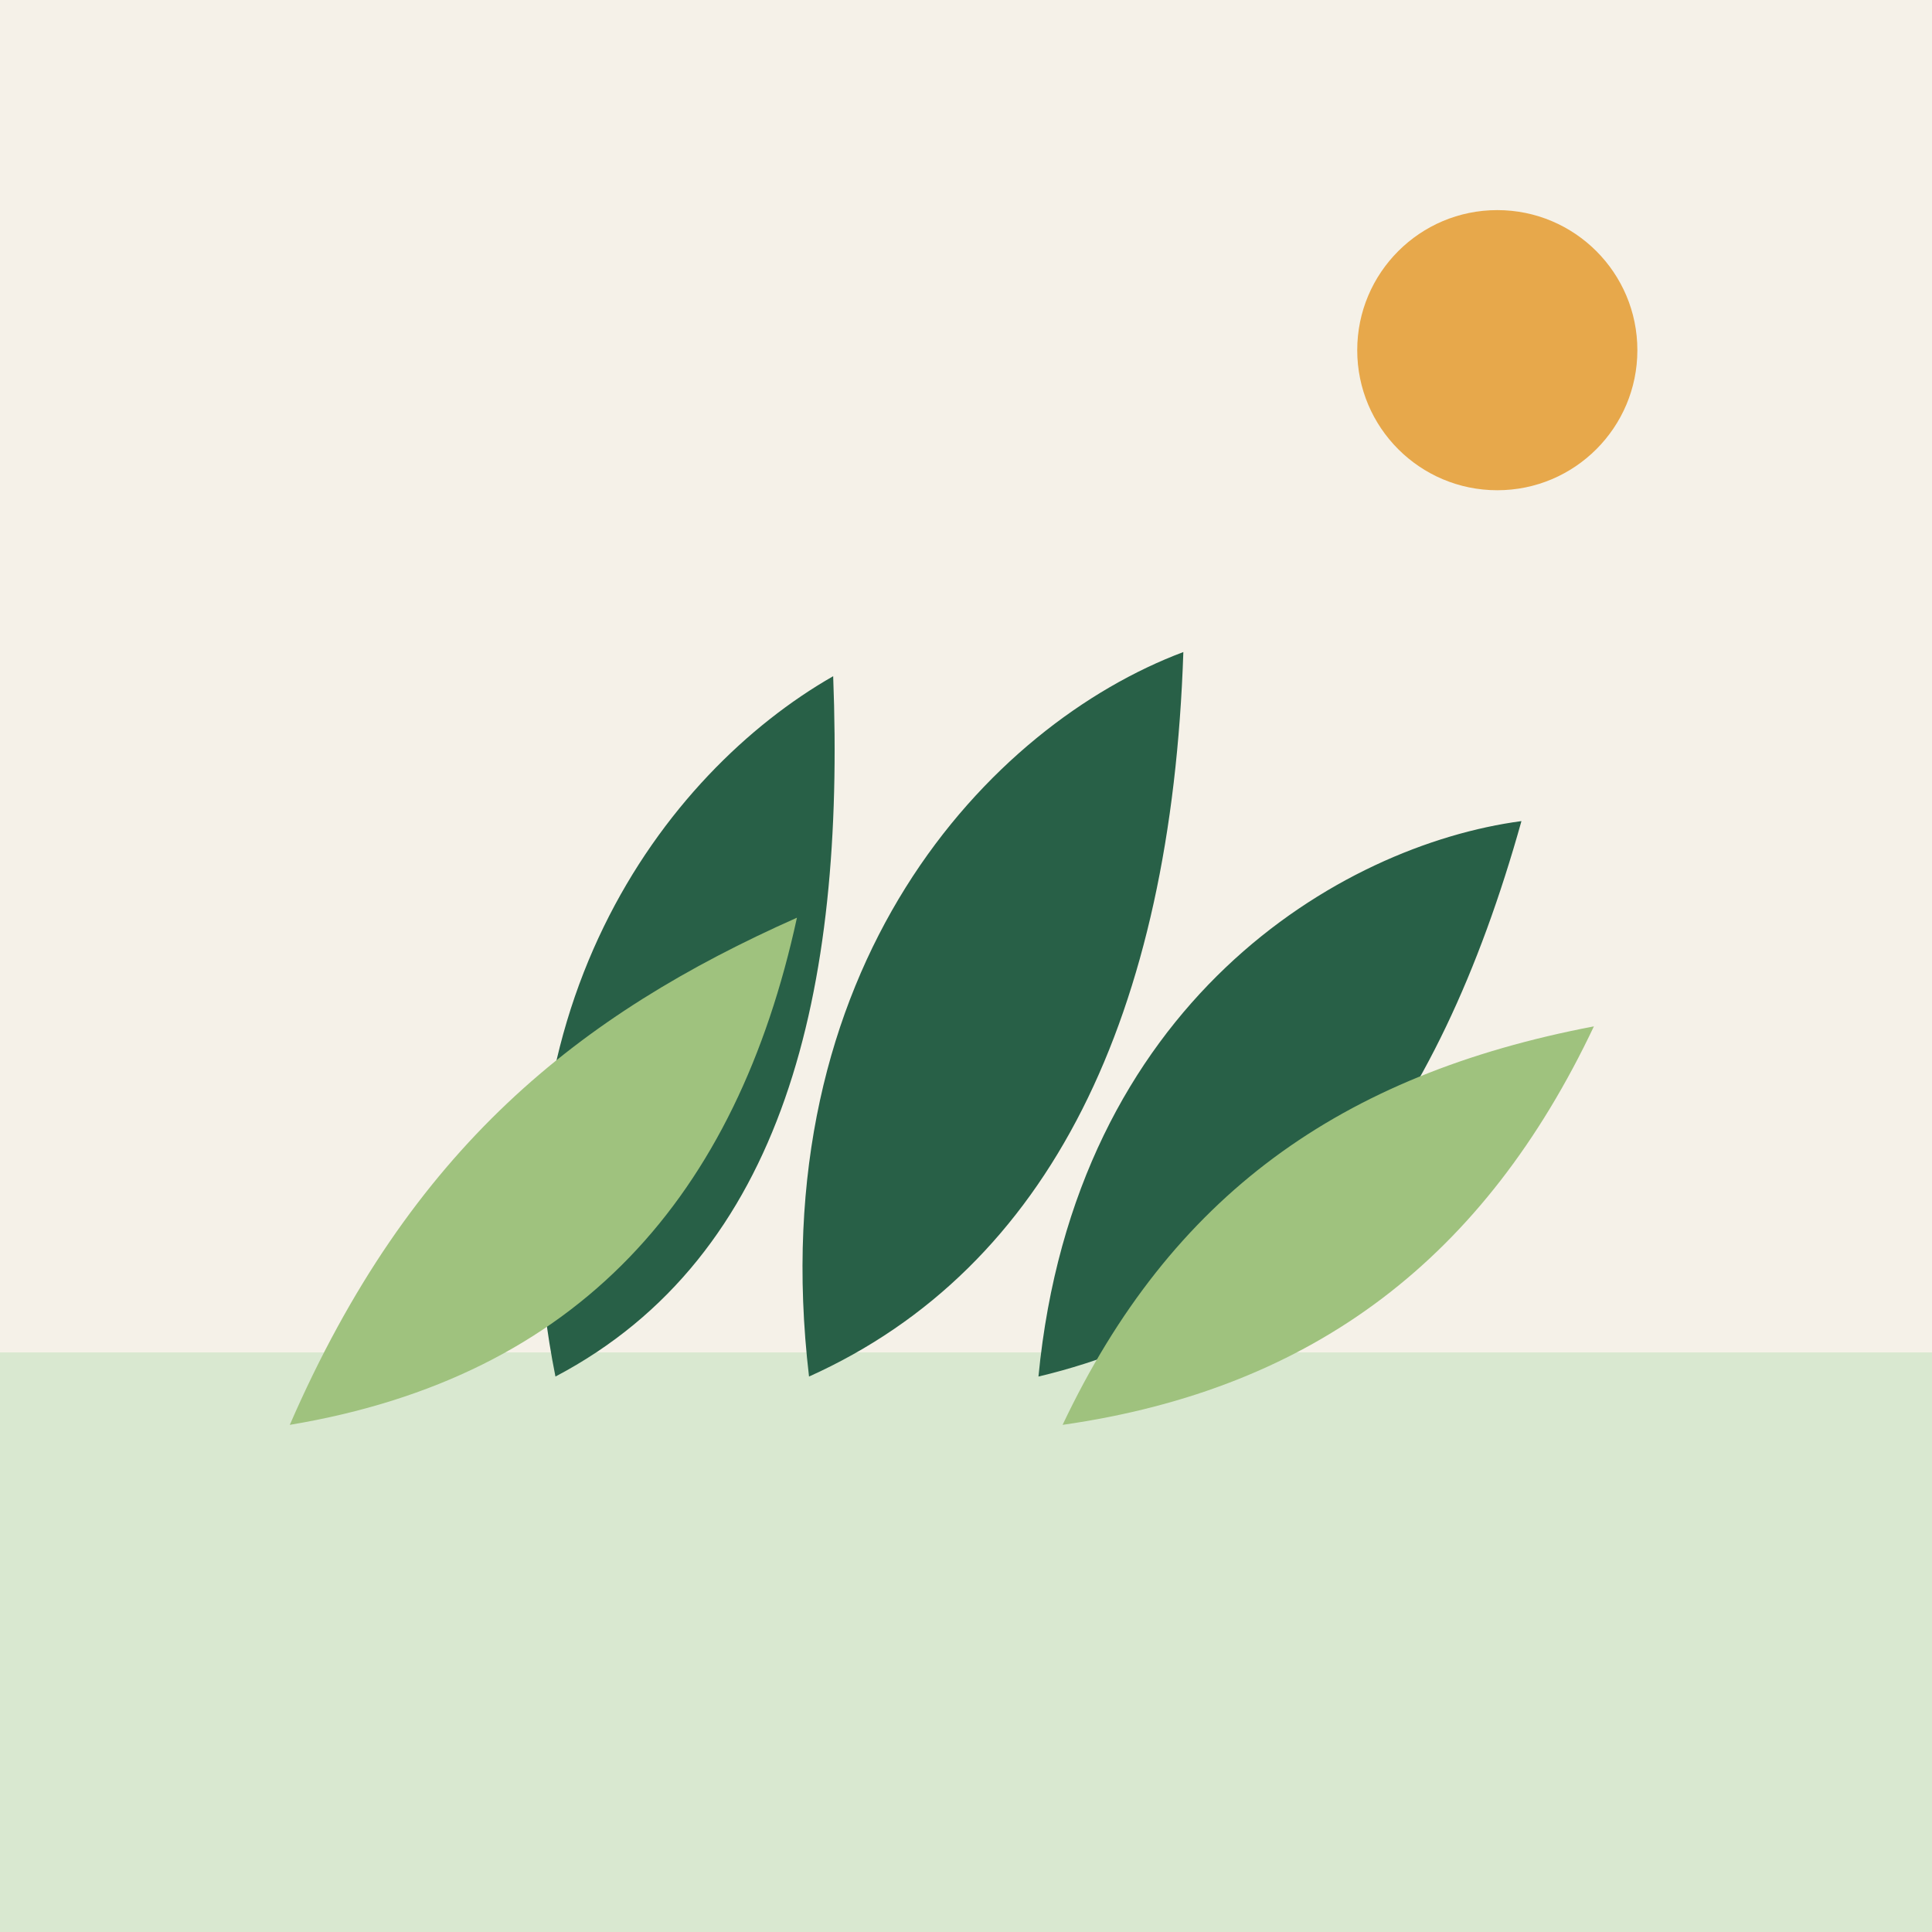
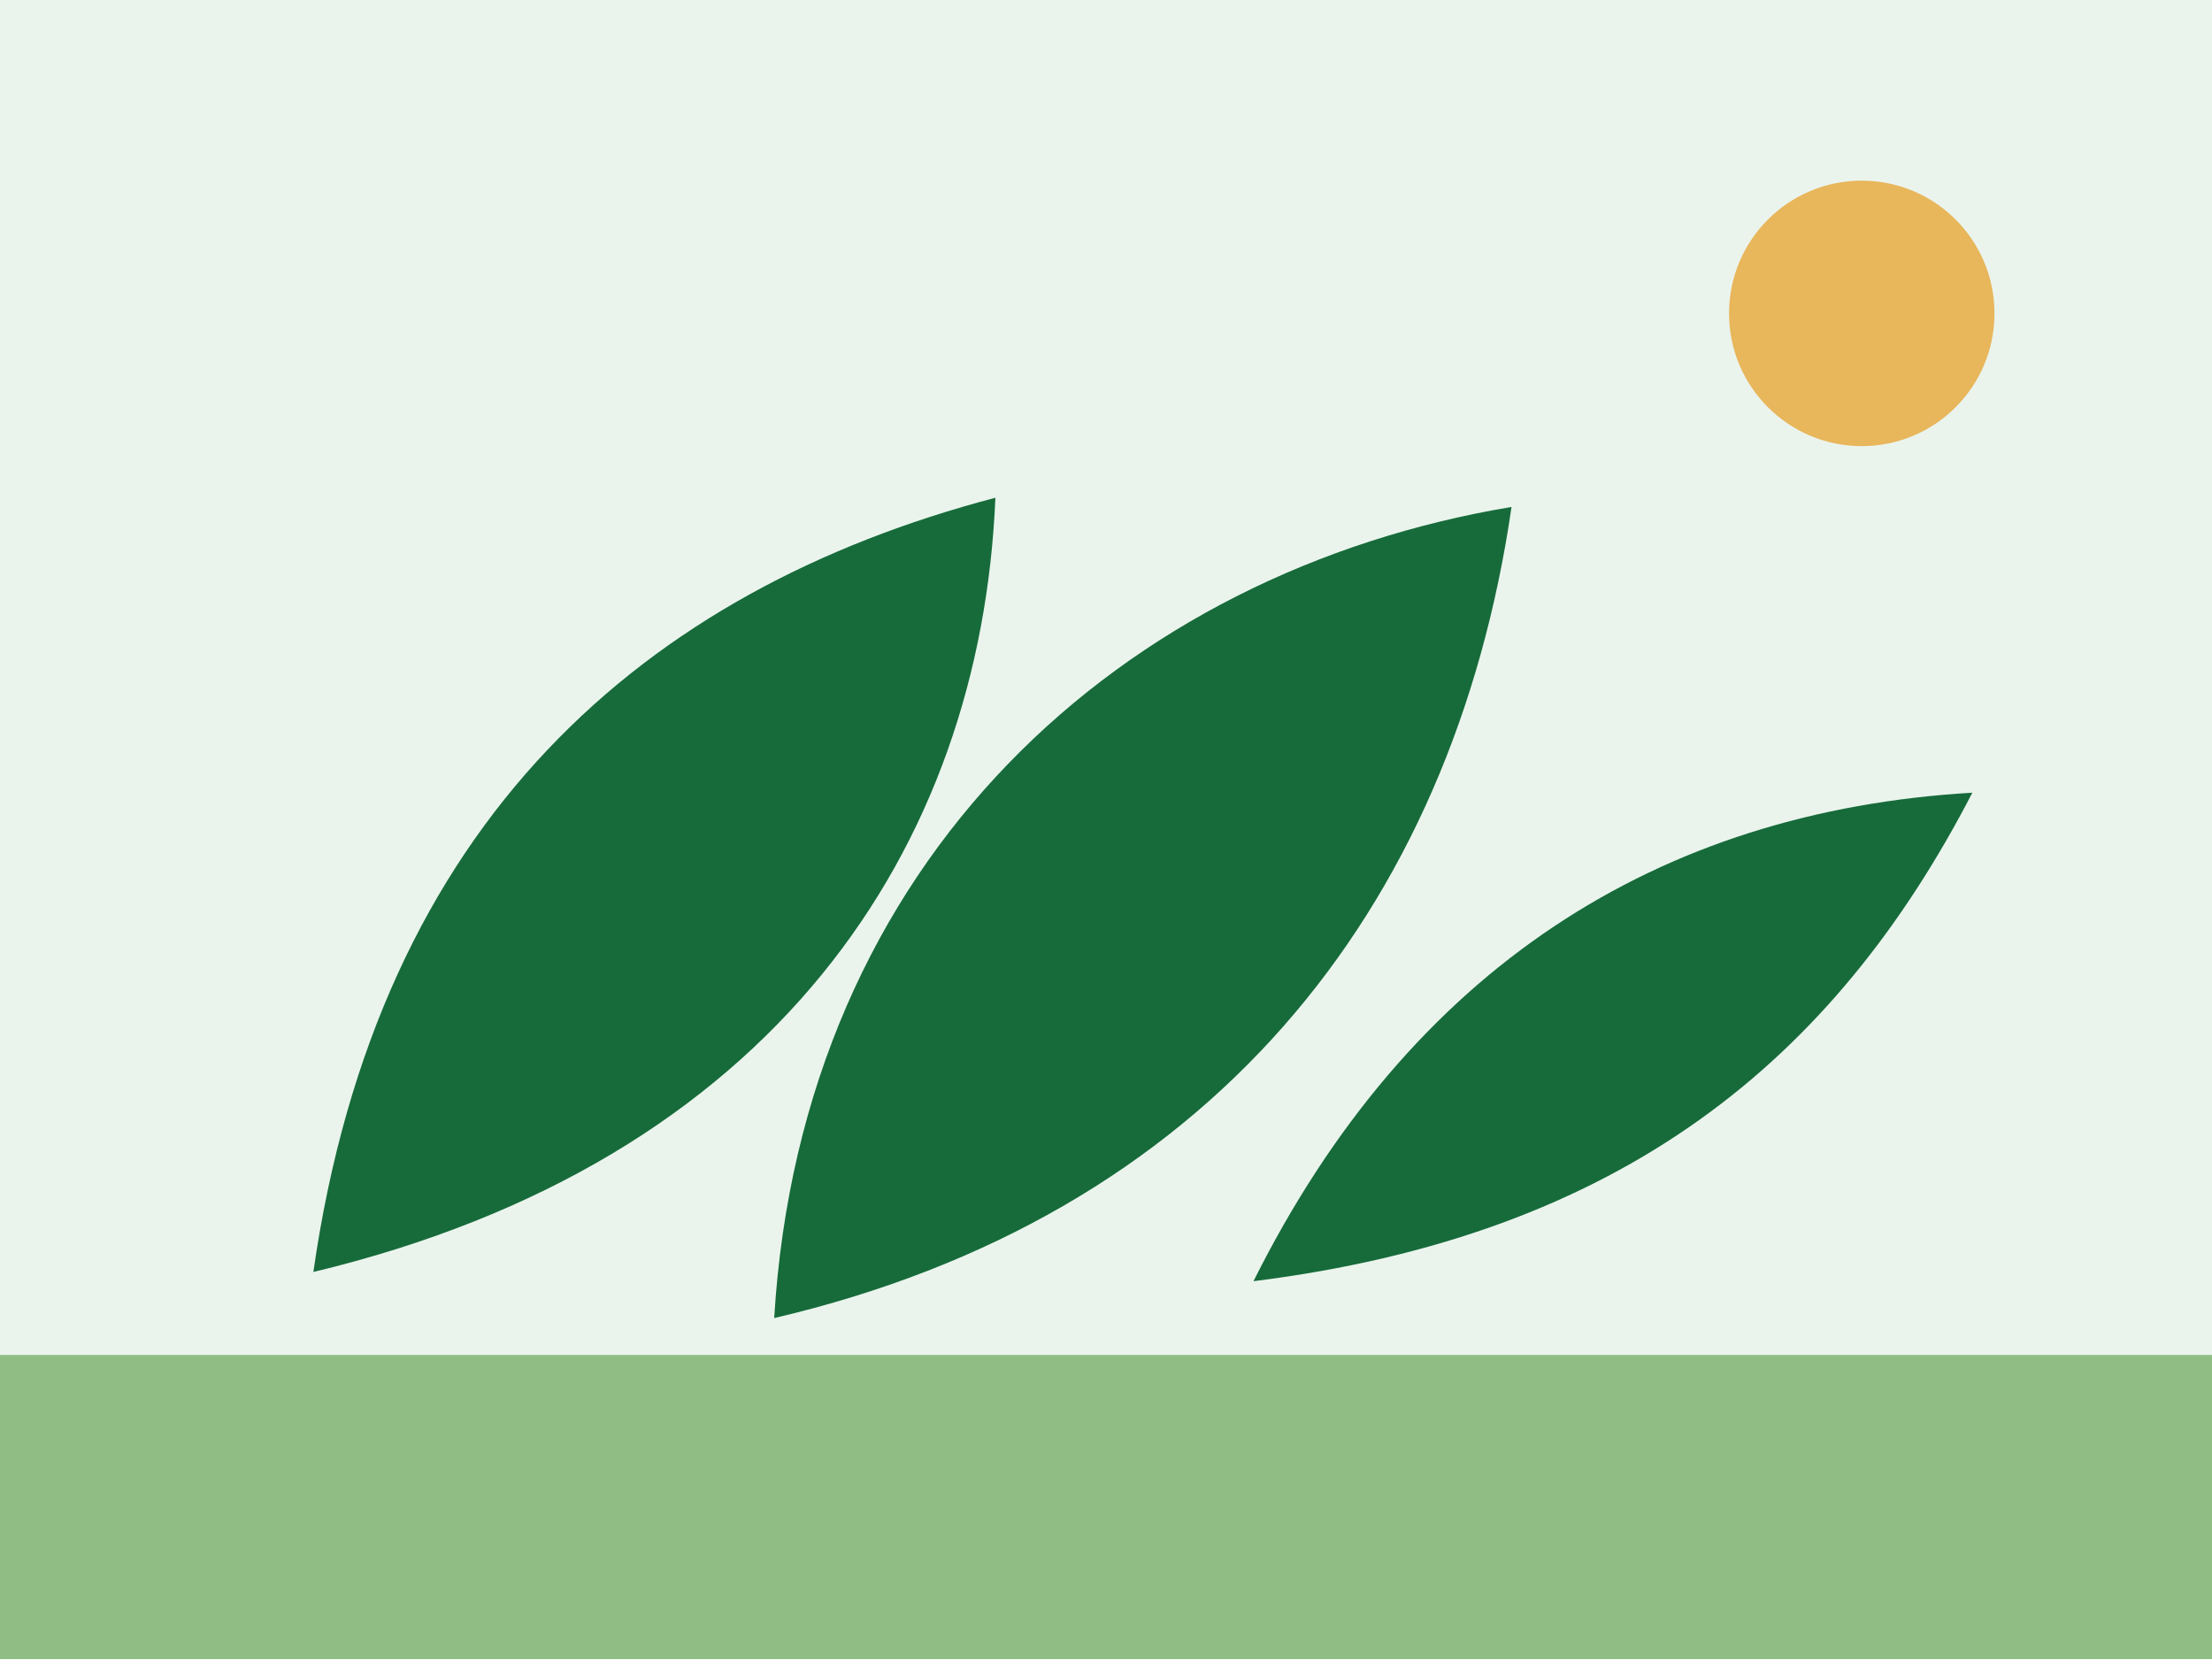
- <svg xmlns="http://www.w3.org/2000/svg" viewBox="0 0 800 800">
-   <rect width="800" height="800" fill="#f5f1e8" />
-   <path fill="#d9e8d0" d="M0 560h800v240H0z" />
-   <path fill="#286047" d="M230 570c-30-150 45-250 115-290 5 130-20 240-115 290Zm105 0c-20-170 75-270 155-300-5 150-55 255-155 300Zm95 0c15-155 125-220 200-230-35 125-95 205-200 230Z" />
-   <path fill="#9fc27e" d="M120 590c50-115 120-170 210-210-25 115-90 190-210 210Zm320 0c45-95 115-145 220-165-45 95-115 150-220 165Z" />
-   <circle cx="620" cy="145" r="58" fill="#e7a84b" />
+ <svg xmlns="http://www.w3.org/2000/svg" viewBox="0 0 1200 900">
+   <rect width="1200" height="900" fill="#eaf4ed" />
+   <path fill="#176b3a" d="M170 690c35-245 180-370 370-420-8 190-120 360-370 420Zm250 25c15-250 190-405 400-440-32 220-165 385-400 440Zm260-20c85-170 220-255 390-265-75 145-190 240-390 265Z" />
+   <path fill="#8fbd83" d="M0 735h1200v165H0z" />
+   <circle cx="1010" cy="170" r="72" fill="#e8b65b" />
</svg>
